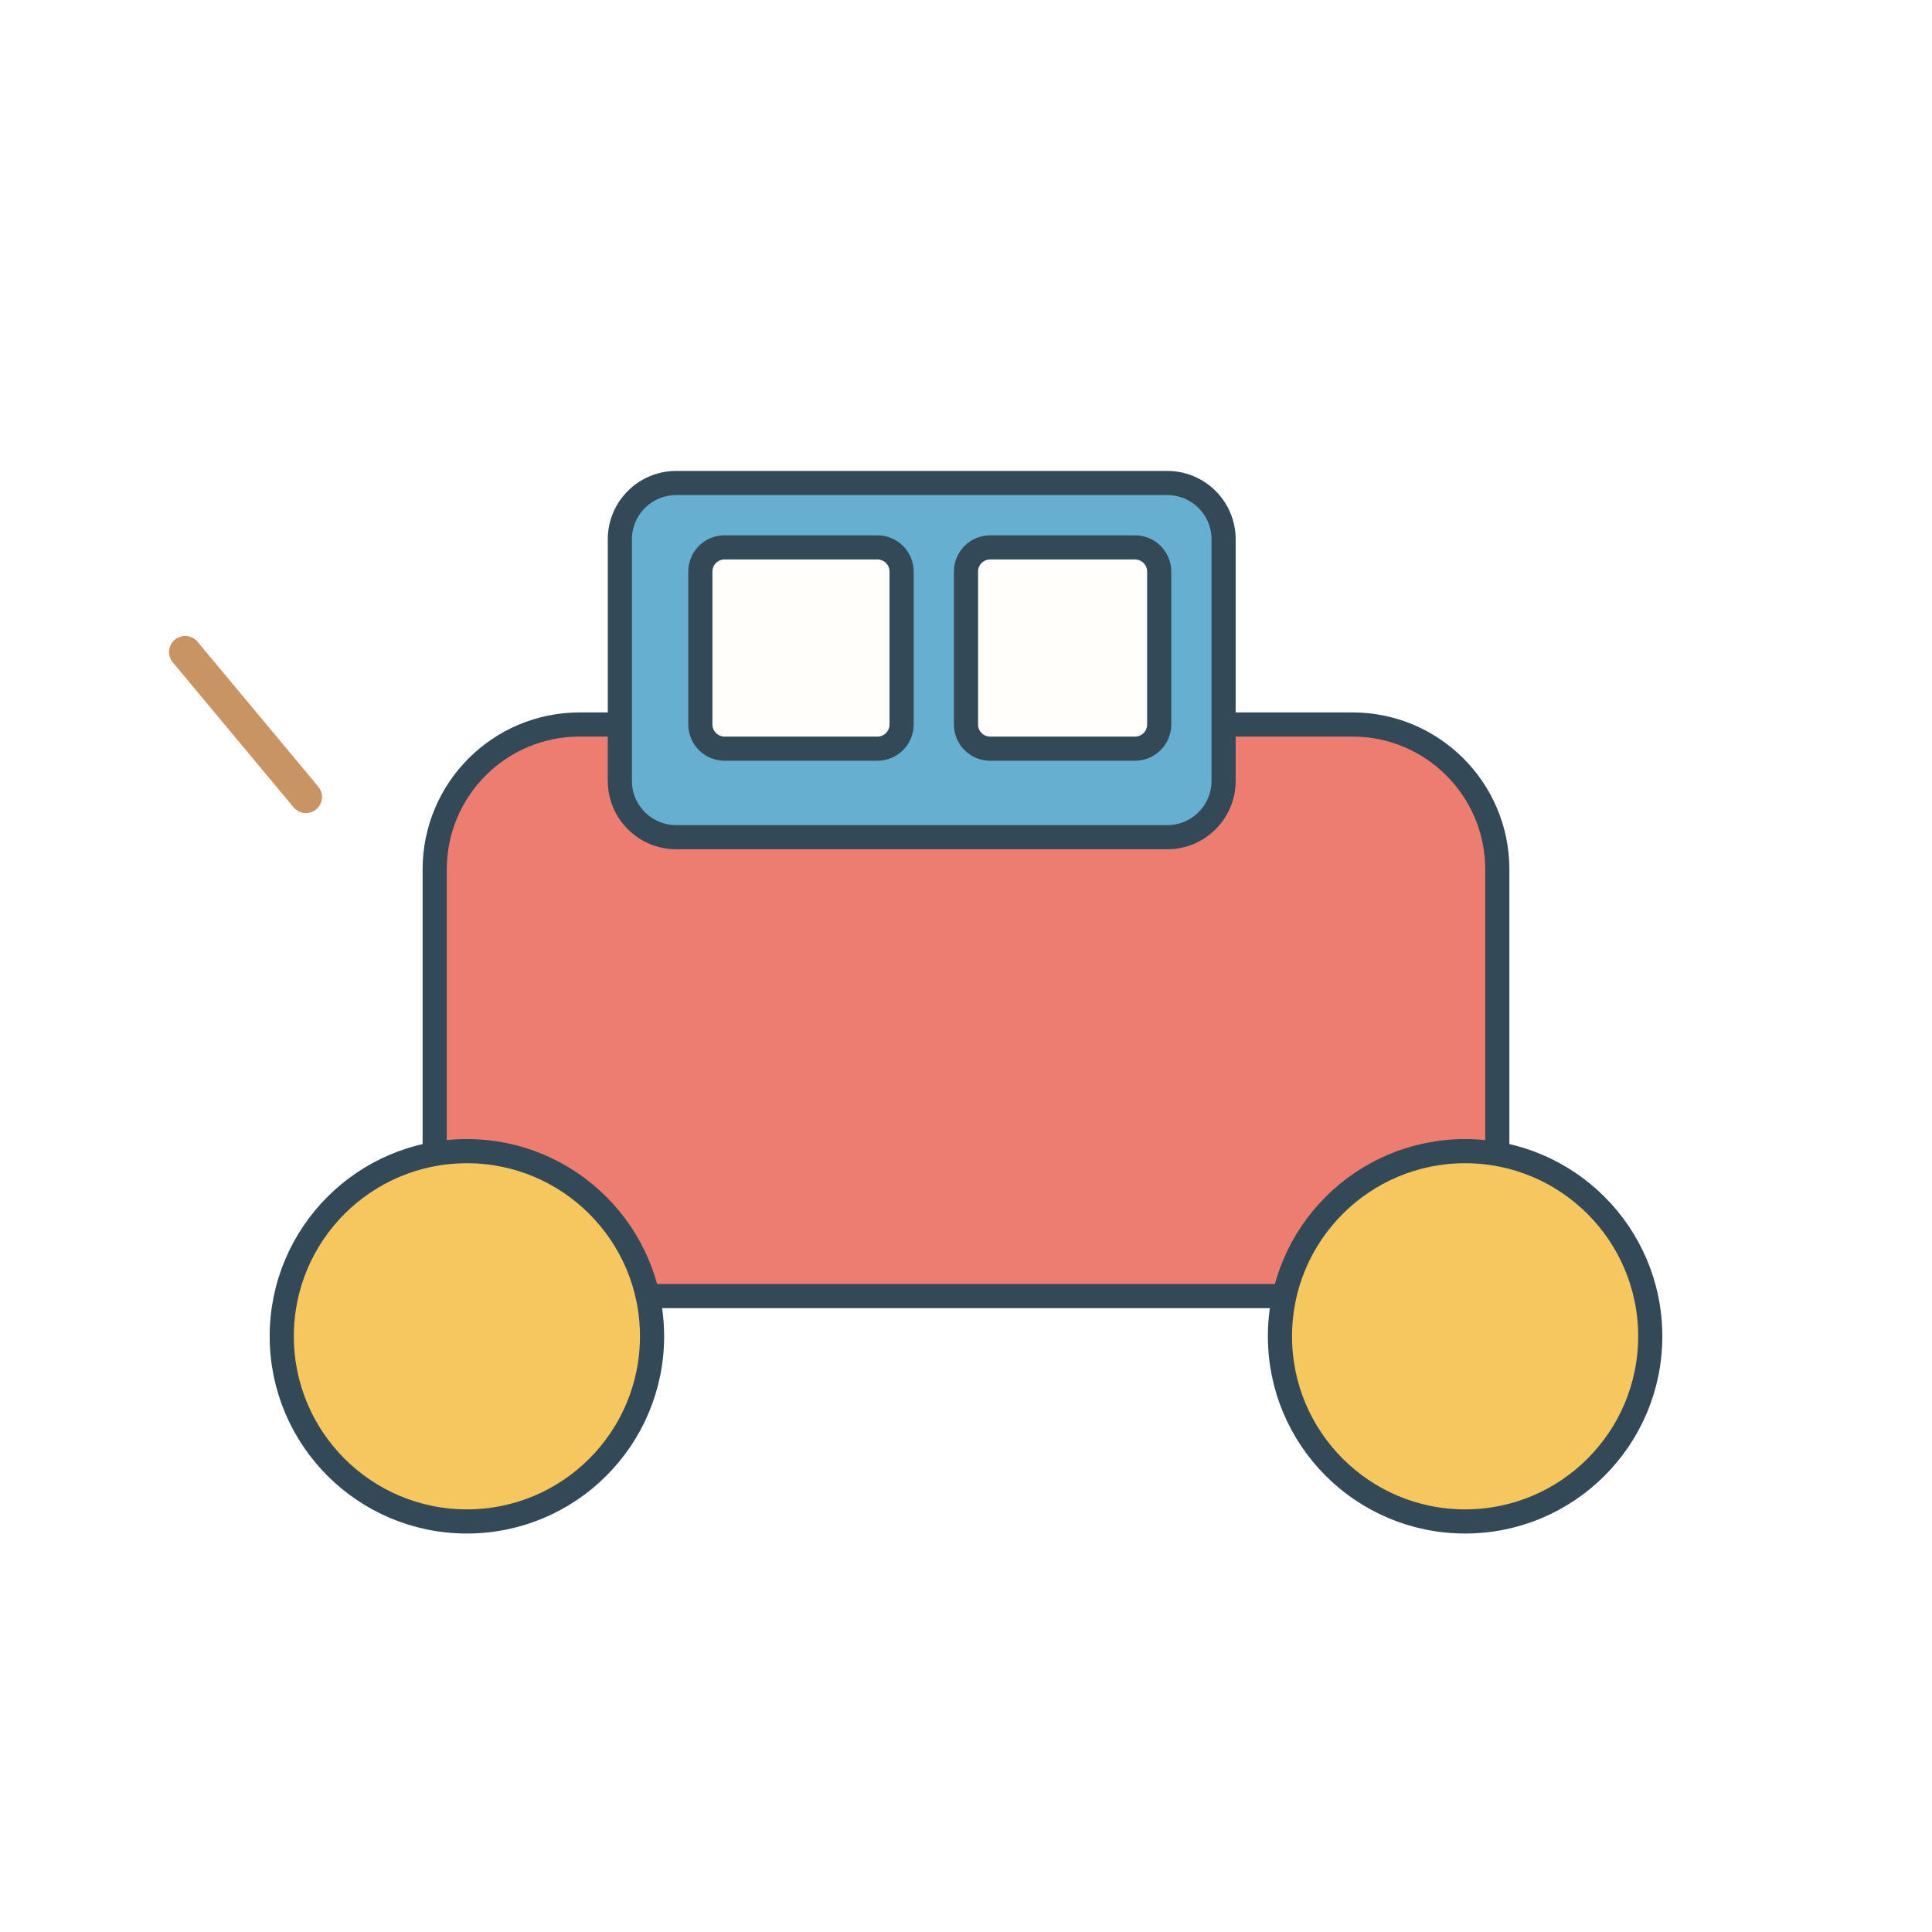
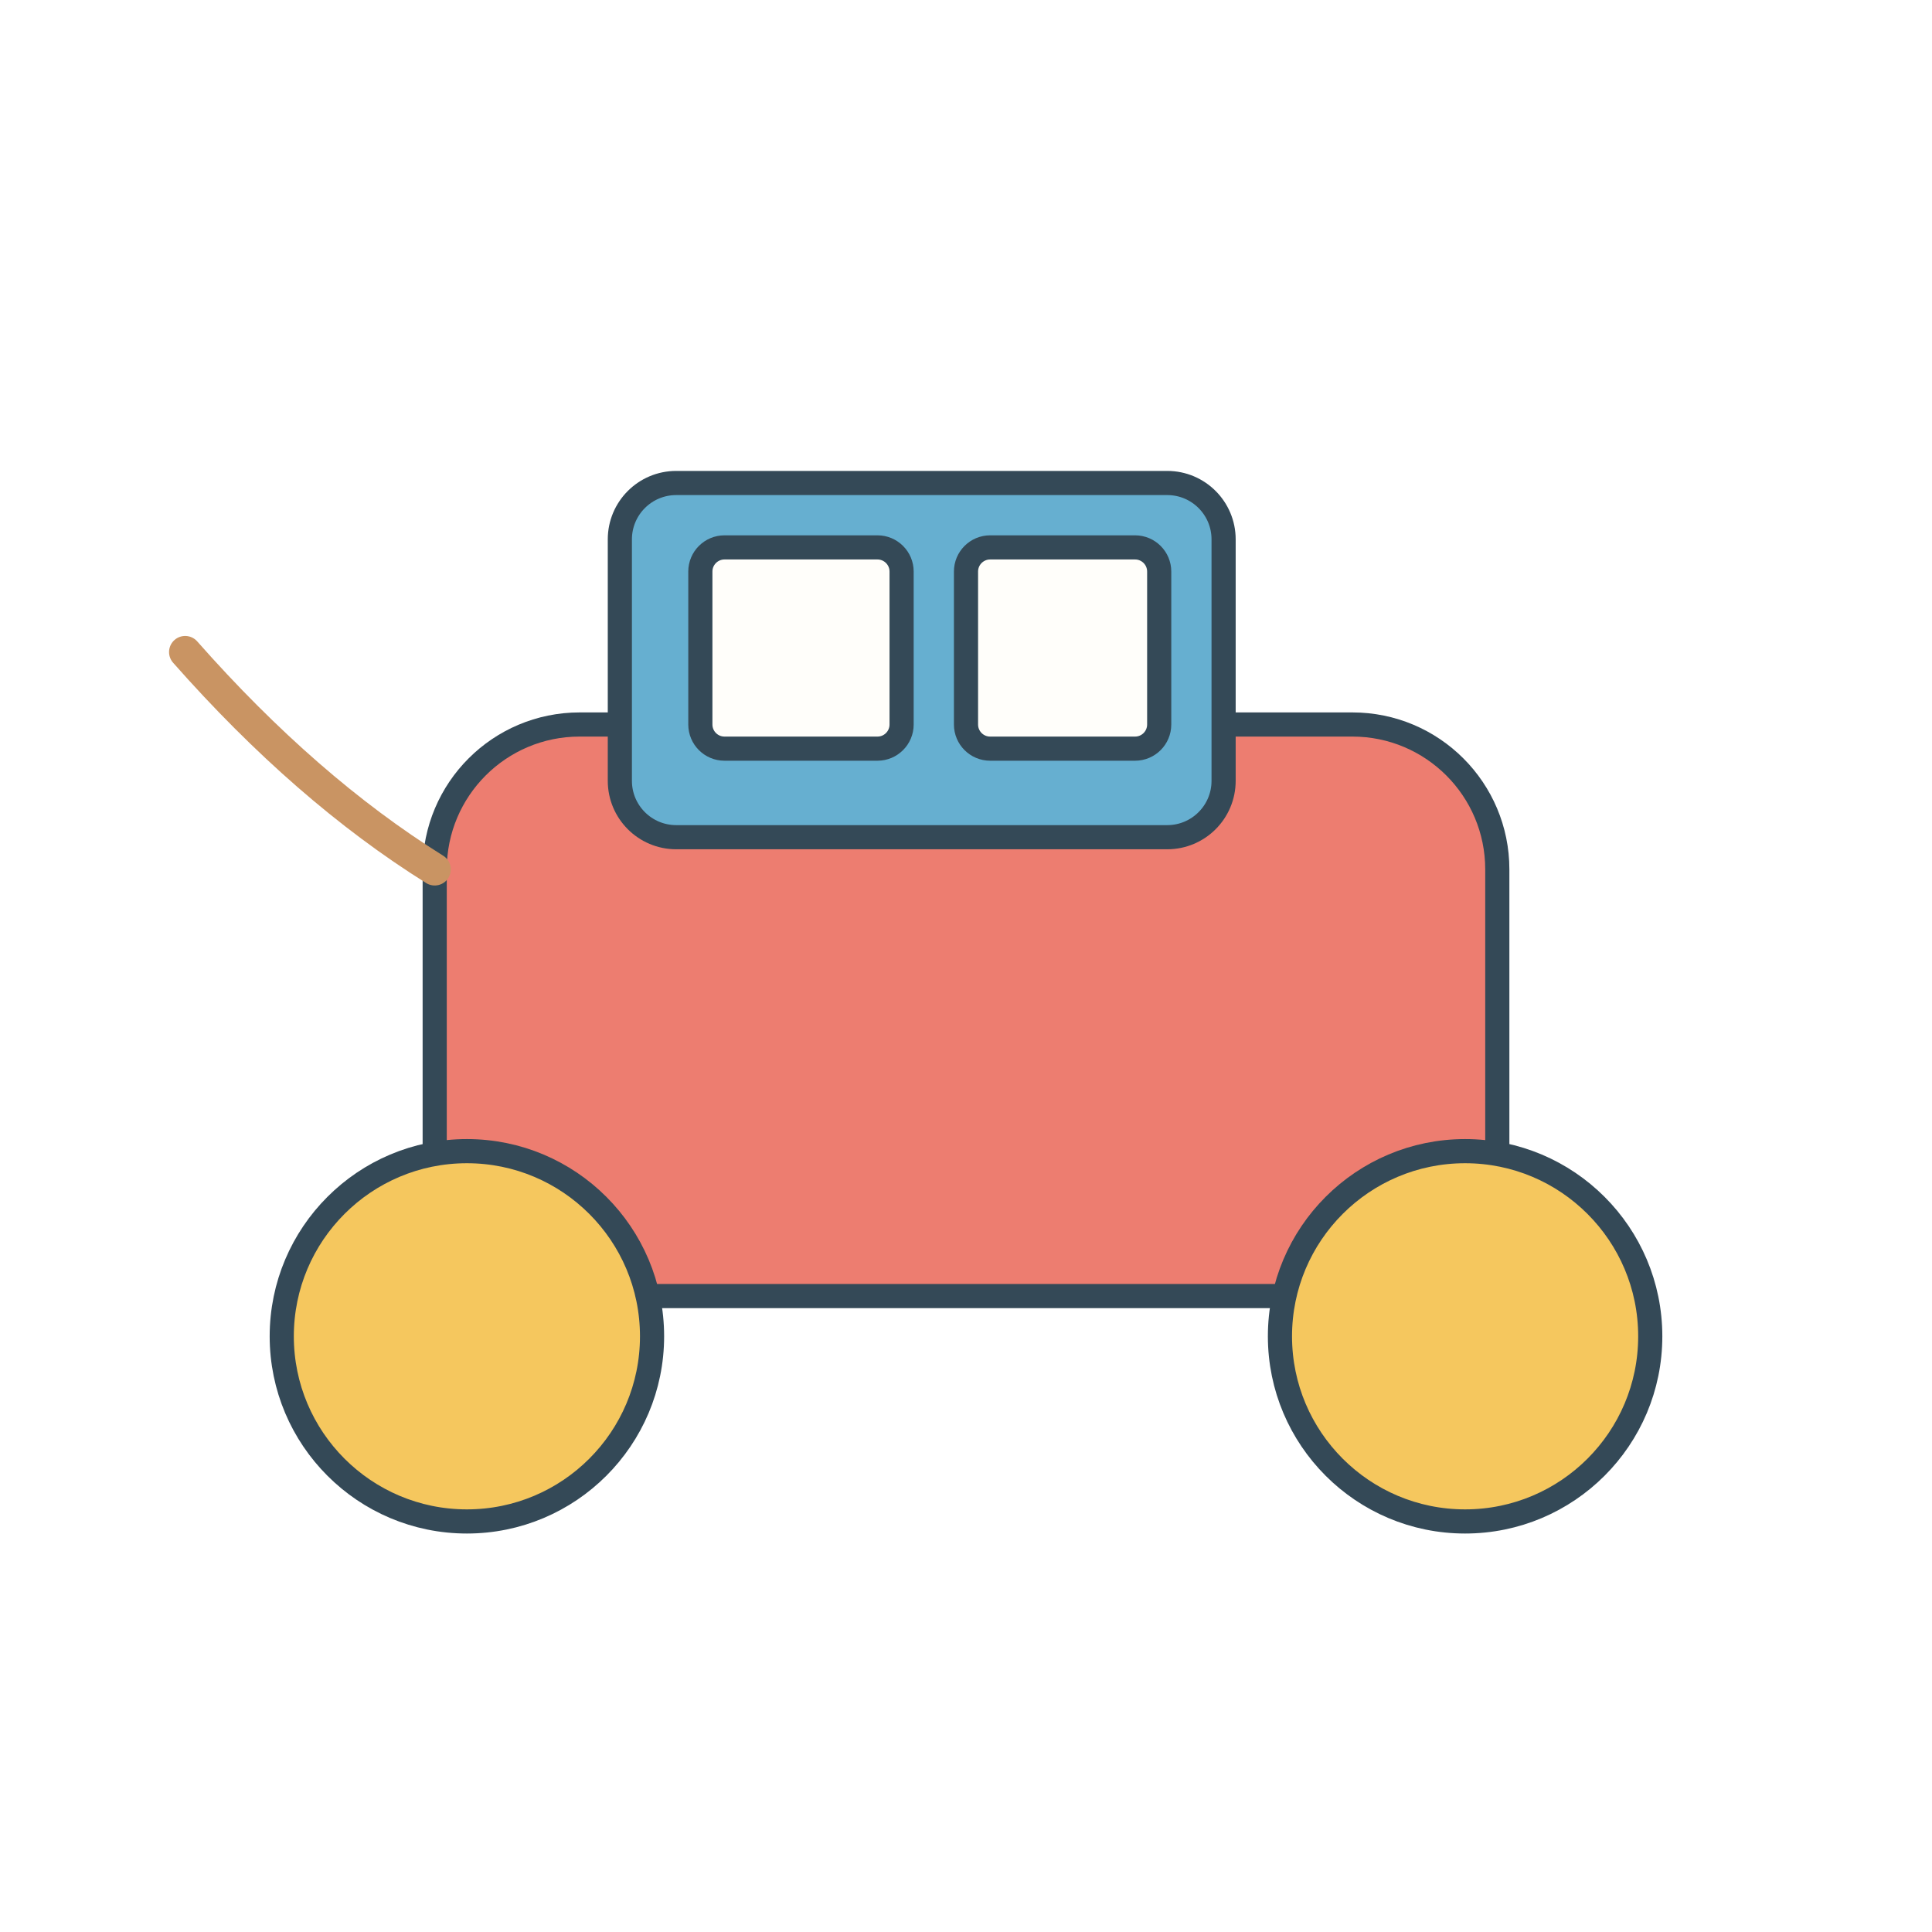
<svg xmlns="http://www.w3.org/2000/svg" viewBox="0 0 240 240" role="img" aria-labelledby="title">
  <g stroke-linecap="round" stroke-linejoin="round">
    <rect x="54" y="90" width="132" height="71" rx="18" fill="#ed7d70" stroke="#344957" stroke-width="3" />
    <ellipse cx="58" cy="166" rx="23" ry="23" fill="#f5c75e" stroke="#344957" stroke-width="3" />
    <ellipse cx="182" cy="166" rx="23" ry="23" fill="#f5c75e" stroke="#344957" stroke-width="3" />
    <rect x="77" y="60" width="75" height="44" rx="7" fill="#66afd0" stroke="#344957" stroke-width="3" />
    <rect x="87" y="68" width="25" height="25" rx="3" fill="#fffefa" stroke="#344957" stroke-width="3" />
    <rect x="120" y="68" width="24" height="25" rx="3" fill="#fffefa" stroke="#344957" stroke-width="3" />
-     <path d="M38 99L23 81" fill="none" stroke="#c99463" stroke-width="4" />
+     <path d="M54 108Q38 98 23 81" fill="none" stroke="#c99463" stroke-width="4" />
  </g>
</svg>
